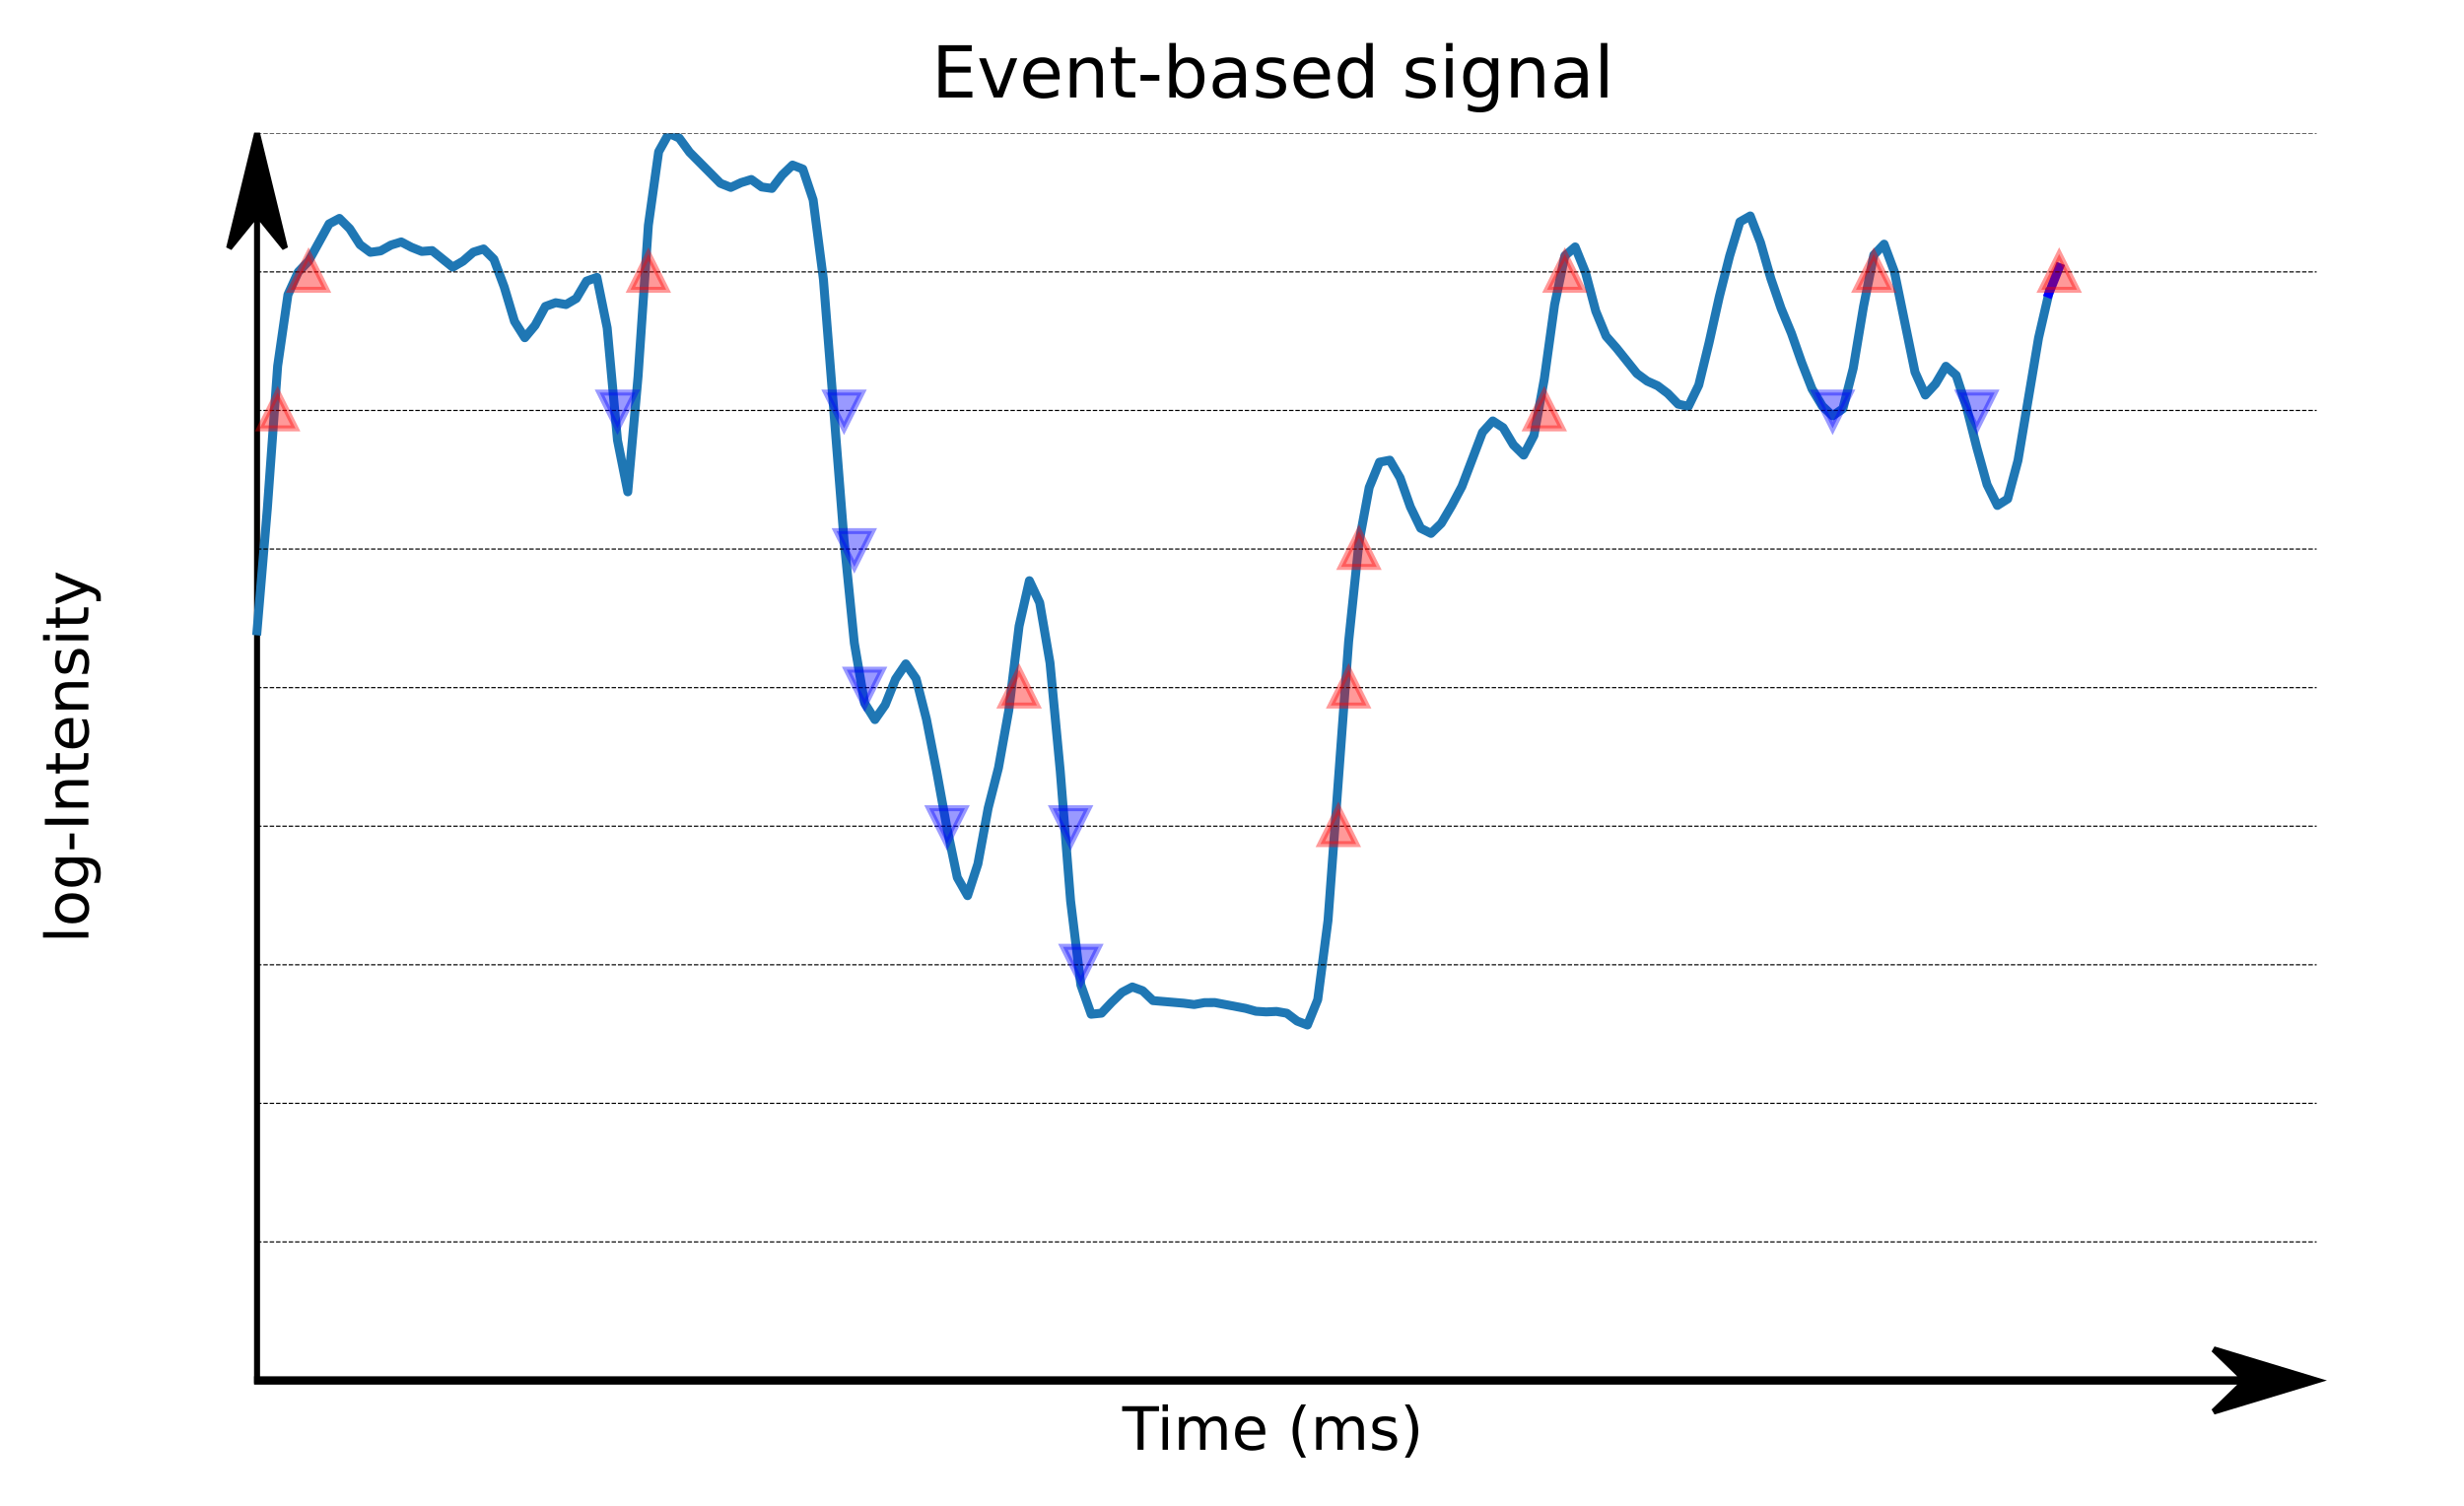
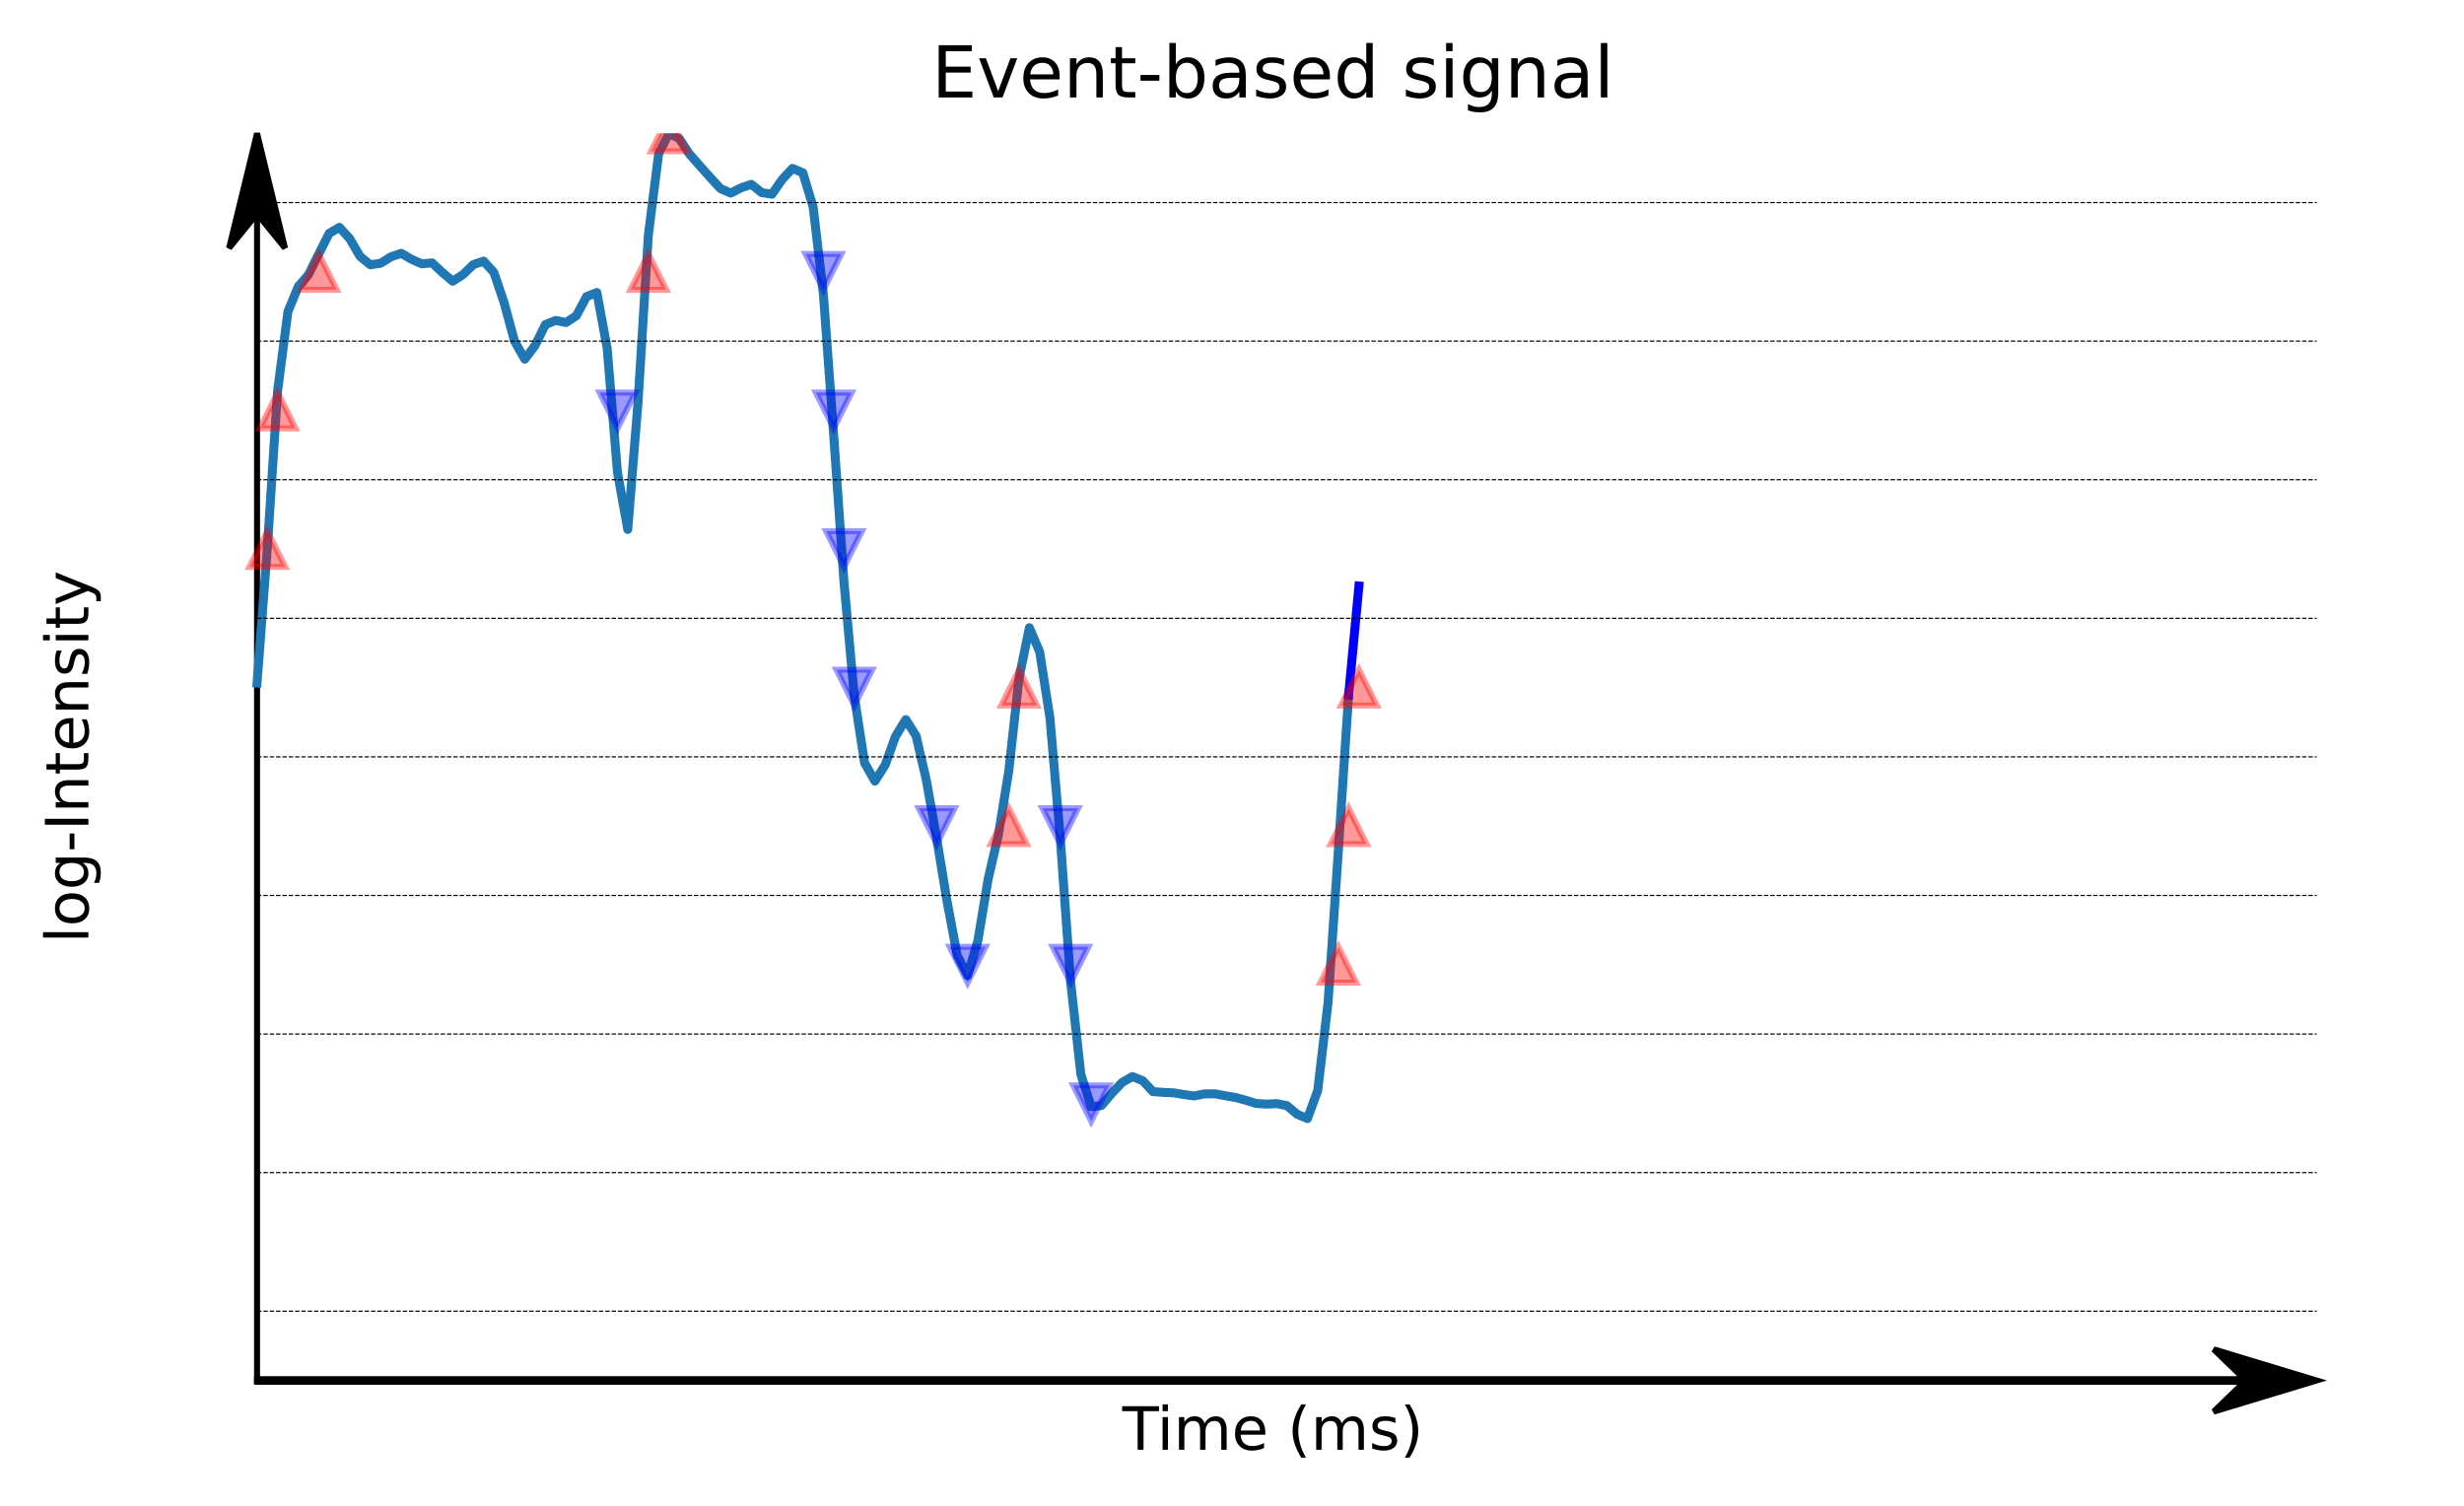
<svg xmlns="http://www.w3.org/2000/svg" xmlns:xlink="http://www.w3.org/1999/xlink" width="412.523pt" height="251.996pt" viewBox="0 0 412.523 251.996" version="1.1">
  <defs>
    <style type="text/css">*{stroke-linejoin: round; stroke-linecap: butt}</style>
  </defs>
  <g id="figure_1">
    <g id="patch_1">
      <path d="M 0 251.996  L 412.523 251.996  L 412.523 0  L 0 0  L 0 251.996  z " style="fill: none" />
    </g>
    <g id="axes_1">
      <g id="patch_2">
        <path d="M 20.878 231.118  L 405.323 231.118  L 405.323 22.318  L 20.878 22.318  L 20.878 231.118  z " style="fill: none" />
      </g>
      <g id="patch_3">
-         <path d="M 387.848 231.118  L 370.608 236.338  L 375.78 231.316  L 43.035 231.316  L 43.035 230.92  L 375.78 230.92  L 370.608 225.898  z " style="stroke: #000000; stroke-linejoin: miter" />
+         <path d="M 387.848 231.118  L 370.608 236.338  L 375.78 231.337  L 43.035 231.337  L 43.035 230.899  L 375.78 230.899  L 370.608 225.898  z " style="stroke: #000000; stroke-linejoin: miter" />
      </g>
      <g id="patch_4">
        <path d="M 43.035 22.318  L 47.717 41.54  L 43.036 35.774  L 43.036 231.118  L 43.034 231.118  L 43.034 35.774  L 38.353 41.54  z " style="stroke: #000000; stroke-linejoin: miter" />
      </g>
      <g id="matplotlib.axis_1">
        <g id="text_1">
          <g transform="translate(187.9013 242.7166) scale(0.1 -0.1)">
            <defs>
              <path id="DejaVuSans-54" d="M -19 4666  L 3928 4666  L 3928 4134  L 2272 4134  L 2272 0  L 1638 0  L 1638 4134  L -19 4134  L -19 4666  z " transform="scale(0.015625)" />
              <path id="DejaVuSans-69" d="M 603 3500  L 1178 3500  L 1178 0  L 603 0  L 603 3500  z M 603 4863  L 1178 4863  L 1178 4134  L 603 4134  L 603 4863  z " transform="scale(0.015625)" />
              <path id="DejaVuSans-6d" d="M 3328 2828  Q 3544 3216 3844 3400  Q 4144 3584 4550 3584  Q 5097 3584 5394 3201  Q 5691 2819 5691 2113  L 5691 0  L 5113 0  L 5113 2094  Q 5113 2597 4934 2840  Q 4756 3084 4391 3084  Q 3944 3084 3684 2787  Q 3425 2491 3425 1978  L 3425 0  L 2847 0  L 2847 2094  Q 2847 2600 2669 2842  Q 2491 3084 2119 3084  Q 1678 3084 1418 2786  Q 1159 2488 1159 1978  L 1159 0  L 581 0  L 581 3500  L 1159 3500  L 1159 2956  Q 1356 3278 1631 3431  Q 1906 3584 2284 3584  Q 2666 3584 2933 3390  Q 3200 3197 3328 2828  z " transform="scale(0.015625)" />
              <path id="DejaVuSans-65" d="M 3597 1894  L 3597 1613  L 953 1613  Q 991 1019 1311 708  Q 1631 397 2203 397  Q 2534 397 2845 478  Q 3156 559 3463 722  L 3463 178  Q 3153 47 2828 -22  Q 2503 -91 2169 -91  Q 1331 -91 842 396  Q 353 884 353 1716  Q 353 2575 817 3079  Q 1281 3584 2069 3584  Q 2775 3584 3186 3129  Q 3597 2675 3597 1894  z M 3022 2063  Q 3016 2534 2758 2815  Q 2500 3097 2075 3097  Q 1594 3097 1305 2825  Q 1016 2553 972 2059  L 3022 2063  z " transform="scale(0.015625)" />
              <path id="DejaVuSans-20" transform="scale(0.015625)" />
              <path id="DejaVuSans-28" d="M 1984 4856  Q 1566 4138 1362 3434  Q 1159 2731 1159 2009  Q 1159 1288 1364 580  Q 1569 -128 1984 -844  L 1484 -844  Q 1016 -109 783 600  Q 550 1309 550 2009  Q 550 2706 781 3412  Q 1013 4119 1484 4856  L 1984 4856  z " transform="scale(0.015625)" />
              <path id="DejaVuSans-73" d="M 2834 3397  L 2834 2853  Q 2591 2978 2328 3040  Q 2066 3103 1784 3103  Q 1356 3103 1142 2972  Q 928 2841 928 2578  Q 928 2378 1081 2264  Q 1234 2150 1697 2047  L 1894 2003  Q 2506 1872 2764 1633  Q 3022 1394 3022 966  Q 3022 478 2636 193  Q 2250 -91 1575 -91  Q 1294 -91 989 -36  Q 684 19 347 128  L 347 722  Q 666 556 975 473  Q 1284 391 1588 391  Q 1994 391 2212 530  Q 2431 669 2431 922  Q 2431 1156 2273 1281  Q 2116 1406 1581 1522  L 1381 1569  Q 847 1681 609 1914  Q 372 2147 372 2553  Q 372 3047 722 3315  Q 1072 3584 1716 3584  Q 2034 3584 2315 3537  Q 2597 3491 2834 3397  z " transform="scale(0.015625)" />
              <path id="DejaVuSans-29" d="M 513 4856  L 1013 4856  Q 1481 4119 1714 3412  Q 1947 2706 1947 2009  Q 1947 1309 1714 600  Q 1481 -109 1013 -844  L 513 -844  Q 928 -128 1133 580  Q 1338 1288 1338 2009  Q 1338 2731 1133 3434  Q 928 4138 513 4856  z " transform="scale(0.015625)" />
            </defs>
            <use xlink:href="#DejaVuSans-54" />
            <use xlink:href="#DejaVuSans-69" x="57.959" />
            <use xlink:href="#DejaVuSans-6d" x="85.742" />
            <use xlink:href="#DejaVuSans-65" x="183.154" />
            <use xlink:href="#DejaVuSans-20" x="244.678" />
            <use xlink:href="#DejaVuSans-28" x="276.465" />
            <use xlink:href="#DejaVuSans-6d" x="315.479" />
            <use xlink:href="#DejaVuSans-73" x="412.891" />
            <use xlink:href="#DejaVuSans-29" x="464.99" />
          </g>
        </g>
      </g>
      <g id="matplotlib.axis_2">
        <g id="text_2">
          <g transform="translate(14.79844 157.9072) rotate(-90) scale(0.1 -0.1)">
            <defs>
              <path id="DejaVuSans-6c" d="M 603 4863  L 1178 4863  L 1178 0  L 603 0  L 603 4863  z " transform="scale(0.015625)" />
              <path id="DejaVuSans-6f" d="M 1959 3097  Q 1497 3097 1228 2736  Q 959 2375 959 1747  Q 959 1119 1226 758  Q 1494 397 1959 397  Q 2419 397 2687 759  Q 2956 1122 2956 1747  Q 2956 2369 2687 2733  Q 2419 3097 1959 3097  z M 1959 3584  Q 2709 3584 3137 3096  Q 3566 2609 3566 1747  Q 3566 888 3137 398  Q 2709 -91 1959 -91  Q 1206 -91 779 398  Q 353 888 353 1747  Q 353 2609 779 3096  Q 1206 3584 1959 3584  z " transform="scale(0.015625)" />
              <path id="DejaVuSans-67" d="M 2906 1791  Q 2906 2416 2648 2759  Q 2391 3103 1925 3103  Q 1463 3103 1205 2759  Q 947 2416 947 1791  Q 947 1169 1205 825  Q 1463 481 1925 481  Q 2391 481 2648 825  Q 2906 1169 2906 1791  z M 3481 434  Q 3481 -459 3084 -895  Q 2688 -1331 1869 -1331  Q 1566 -1331 1297 -1286  Q 1028 -1241 775 -1147  L 775 -588  Q 1028 -725 1275 -790  Q 1522 -856 1778 -856  Q 2344 -856 2625 -561  Q 2906 -266 2906 331  L 2906 616  Q 2728 306 2450 153  Q 2172 0 1784 0  Q 1141 0 747 490  Q 353 981 353 1791  Q 353 2603 747 3093  Q 1141 3584 1784 3584  Q 2172 3584 2450 3431  Q 2728 3278 2906 2969  L 2906 3500  L 3481 3500  L 3481 434  z " transform="scale(0.015625)" />
              <path id="DejaVuSans-2d" d="M 313 2009  L 1997 2009  L 1997 1497  L 313 1497  L 313 2009  z " transform="scale(0.015625)" />
              <path id="DejaVuSans-49" d="M 628 4666  L 1259 4666  L 1259 0  L 628 0  L 628 4666  z " transform="scale(0.015625)" />
              <path id="DejaVuSans-6e" d="M 3513 2113  L 3513 0  L 2938 0  L 2938 2094  Q 2938 2591 2744 2837  Q 2550 3084 2163 3084  Q 1697 3084 1428 2787  Q 1159 2491 1159 1978  L 1159 0  L 581 0  L 581 3500  L 1159 3500  L 1159 2956  Q 1366 3272 1645 3428  Q 1925 3584 2291 3584  Q 2894 3584 3203 3211  Q 3513 2838 3513 2113  z " transform="scale(0.015625)" />
              <path id="DejaVuSans-74" d="M 1172 4494  L 1172 3500  L 2356 3500  L 2356 3053  L 1172 3053  L 1172 1153  Q 1172 725 1289 603  Q 1406 481 1766 481  L 2356 481  L 2356 0  L 1766 0  Q 1100 0 847 248  Q 594 497 594 1153  L 594 3053  L 172 3053  L 172 3500  L 594 3500  L 594 4494  L 1172 4494  z " transform="scale(0.015625)" />
              <path id="DejaVuSans-79" d="M 2059 -325  Q 1816 -950 1584 -1140  Q 1353 -1331 966 -1331  L 506 -1331  L 506 -850  L 844 -850  Q 1081 -850 1212 -737  Q 1344 -625 1503 -206  L 1606 56  L 191 3500  L 800 3500  L 1894 763  L 2988 3500  L 3597 3500  L 2059 -325  z " transform="scale(0.015625)" />
            </defs>
            <use xlink:href="#DejaVuSans-6c" />
            <use xlink:href="#DejaVuSans-6f" x="27.783" />
            <use xlink:href="#DejaVuSans-67" x="88.965" />
            <use xlink:href="#DejaVuSans-2d" x="152.441" />
            <use xlink:href="#DejaVuSans-49" x="188.525" />
            <use xlink:href="#DejaVuSans-6e" x="218.018" />
            <use xlink:href="#DejaVuSans-74" x="281.396" />
            <use xlink:href="#DejaVuSans-65" x="320.605" />
            <use xlink:href="#DejaVuSans-6e" x="382.129" />
            <use xlink:href="#DejaVuSans-73" x="445.508" />
            <use xlink:href="#DejaVuSans-69" x="497.607" />
            <use xlink:href="#DejaVuSans-74" x="525.391" />
            <use xlink:href="#DejaVuSans-79" x="564.6" />
          </g>
        </g>
      </g>
      <g id="line2d_1">
-         <path d="M 43.035 105.613  L 44.759 85.14  L 46.483 61.282  L 48.207 49.332  L 49.931 45.539  L 51.655 43.733  L 55.103 37.479  L 56.827 36.565  L 58.551 38.288  L 60.275 40.963  L 62 42.242  L 63.724 42.006  L 65.448 41.034  L 67.172 40.503  L 68.896 41.407  L 70.62 42.094  L 72.344 41.955  L 75.792 44.728  L 77.516 43.722  L 79.24 42.218  L 80.964 41.682  L 82.688 43.402  L 84.412 48.031  L 86.136 53.798  L 87.861 56.539  L 89.585 54.473  L 91.309 51.301  L 93.033 50.677  L 94.757 50.986  L 96.481 49.972  L 98.205 47.057  L 99.929 46.438  L 101.653 54.898  L 103.377 73.683  L 105.101 82.339  L 106.825 63.013  L 108.549 37.721  L 110.273 25.401  L 111.997 22.318  L 113.722 23.123  L 115.446 25.483  L 120.618 30.692  L 122.342 31.377  L 124.066 30.579  L 125.79 30.053  L 127.514 31.3  L 129.238 31.545  L 130.962 29.295  L 132.686 27.635  L 134.41 28.307  L 136.134 33.454  L 137.858 46.788  L 141.307 90.415  L 143.031 107.655  L 144.755 117.733  L 146.479 120.475  L 148.203 118.011  L 149.927 113.689  L 151.651 111.149  L 153.375 113.628  L 155.099 120.385  L 156.823 129.17  L 158.547 138.649  L 160.271 146.91  L 161.995 149.946  L 163.719 144.642  L 165.444 135.271  L 167.168 128.54  L 168.892 118.922  L 170.616 104.821  L 172.34 97.225  L 174.064 100.898  L 175.788 110.953  L 177.512 129.135  L 179.236 150.811  L 180.96 164.911  L 182.684 169.803  L 184.408 169.627  L 186.132 167.79  L 187.856 166.139  L 189.58 165.237  L 191.305 165.862  L 193.029 167.52  L 198.201 167.958  L 199.925 168.178  L 201.649 167.862  L 203.373 167.848  L 208.545 168.822  L 210.269 169.306  L 211.993 169.414  L 213.717 169.338  L 215.442 169.637  L 217.166 170.947  L 218.89 171.607  L 220.614 167.356  L 222.338 154.085  L 225.786 107.416  L 227.51 90.906  L 229.234 81.604  L 230.958 77.377  L 232.682 77.043  L 234.406 79.999  L 236.13 84.878  L 237.854 88.441  L 239.578 89.302  L 241.303 87.619  L 243.027 84.695  L 244.751 81.445  L 248.199 72.372  L 249.923 70.474  L 251.647 71.595  L 253.371 74.483  L 255.095 76.19  L 256.819 72.898  L 258.543 63.462  L 260.267 51.026  L 261.991 42.824  L 263.715 41.341  L 265.439 45.602  L 267.164 52.092  L 268.888 56.28  L 270.612 58.239  L 274.06 62.542  L 275.784 63.813  L 277.508 64.578  L 279.232 65.884  L 280.956 67.663  L 282.68 68.028  L 284.404 64.473  L 286.128 57.387  L 287.852 49.658  L 289.576 42.85  L 291.3 37.142  L 293.025 36.156  L 294.749 40.62  L 296.473 46.629  L 298.197 51.644  L 299.921 55.804  L 301.645 60.707  L 303.369 65.117  L 305.093 67.991  L 306.817 69.618  L 308.541 68.426  L 310.265 61.669  L 311.989 51.329  L 313.713 42.693  L 315.437 40.88  L 317.161 45.498  L 320.61 62.295  L 322.334 66.134  L 324.058 64.254  L 325.782 61.324  L 327.506 62.832  L 329.23 68.153  L 330.954 74.938  L 332.678 81.142  L 334.402 84.623  L 336.126 83.533  L 337.85 77.094  L 341.298 56.562  L 343.022 49.109  L 343.022 49.109  " clip-path="url(#p15e3a9f62a)" style="fill: none; stroke: #1f77b4; stroke-width: 1.5; stroke-linecap: square" />
+         <path d="M 43.035 114.354  L 44.759 91.733  L 46.483 65.371  L 48.207 52.168  L 49.931 47.976  L 51.655 45.981  L 53.379 42.495  L 55.103 39.07  L 56.827 38.06  L 58.551 39.964  L 60.275 42.92  L 62 44.333  L 63.724 44.072  L 65.448 42.998  L 67.172 42.411  L 68.896 43.41  L 70.62 44.169  L 72.344 44.016  L 74.068 45.624  L 75.792 47.08  L 77.516 45.969  L 79.24 44.307  L 80.964 43.714  L 82.688 45.615  L 84.412 50.729  L 86.136 57.102  L 87.861 60.131  L 89.585 57.847  L 91.309 54.342  L 93.033 53.653  L 94.757 53.995  L 96.481 52.875  L 98.205 49.653  L 99.929 48.97  L 101.653 58.318  L 103.377 79.074  L 105.101 88.638  L 106.825 67.284  L 108.549 39.338  L 110.273 25.725  L 111.997 22.318  L 113.722 23.207  L 115.446 25.815  L 117.17 27.763  L 118.894 29.7  L 120.618 31.571  L 122.342 32.328  L 124.066 31.446  L 125.79 30.865  L 127.514 32.243  L 129.238 32.513  L 130.962 30.028  L 132.686 28.193  L 134.41 28.935  L 136.134 34.623  L 137.858 49.356  L 139.583 72.943  L 141.307 97.561  L 143.031 116.611  L 144.755 127.747  L 146.479 130.776  L 148.203 128.055  L 149.927 123.279  L 151.651 120.472  L 153.375 123.211  L 155.099 130.677  L 156.823 140.385  L 158.547 150.858  L 160.271 159.987  L 161.995 163.34  L 163.719 157.481  L 165.444 147.126  L 167.168 139.689  L 168.892 129.06  L 170.616 113.48  L 172.34 105.086  L 174.064 109.145  L 175.788 120.255  L 177.512 140.346  L 179.236 164.297  L 180.96 179.877  L 182.684 185.282  L 184.408 185.088  L 186.132 183.057  L 187.856 181.233  L 189.58 180.236  L 191.305 180.928  L 193.029 182.759  L 194.753 182.883  L 196.477 182.962  L 198.201 183.243  L 199.925 183.487  L 201.649 183.138  L 203.373 183.122  L 205.097 183.441  L 206.821 183.729  L 208.545 184.198  L 210.269 184.732  L 211.993 184.851  L 213.717 184.768  L 215.442 185.098  L 217.166 186.546  L 218.89 187.275  L 220.614 182.577  L 222.338 167.914  L 224.062 142.503  L 225.786 116.347  " clip-path="url(#p61bac7e43f)" style="fill: none; stroke: #1f77b4; stroke-width: 1.5; stroke-linecap: square" />
      </g>
      <g id="line2d_2">
-         <path d="M 343.022 49.109  L 344.747 44.803  " clip-path="url(#p15e3a9f62a)" style="fill: none; stroke: #0000ff; stroke-width: 1.5; stroke-linecap: square" />
+         <path d="M 225.786 116.347  L 227.51 98.104  " clip-path="url(#p61bac7e43f)" style="fill: none; stroke: #0000ff; stroke-width: 1.5; stroke-linecap: square" />
      </g>
      <g id="line2d_3">
-         <path d="M 43.035 231.118  L 387.848 231.118  " clip-path="url(#p15e3a9f62a)" style="fill: none; stroke-dasharray: 0.74,0.32; stroke-dashoffset: 0; stroke: #000000; stroke-width: 0.2" />
+         <path d="M 43.035 219.518  L 387.848 219.518  " clip-path="url(#p61bac7e43f)" style="fill: none; stroke-dasharray: 0.74,0.32; stroke-dashoffset: 0; stroke: #000000; stroke-width: 0.2" />
      </g>
      <g id="line2d_4">
-         <path d="M 43.035 207.918  L 387.848 207.918  " clip-path="url(#p15e3a9f62a)" style="fill: none; stroke-dasharray: 0.74,0.32; stroke-dashoffset: 0; stroke: #000000; stroke-width: 0.2" />
+         <path d="M 43.035 196.318  L 387.848 196.318  " clip-path="url(#p61bac7e43f)" style="fill: none; stroke-dasharray: 0.74,0.32; stroke-dashoffset: 0; stroke: #000000; stroke-width: 0.2" />
      </g>
      <g id="line2d_5">
-         <path d="M 43.035 184.718  L 387.848 184.718  " clip-path="url(#p15e3a9f62a)" style="fill: none; stroke-dasharray: 0.74,0.32; stroke-dashoffset: 0; stroke: #000000; stroke-width: 0.2" />
+         <path d="M 43.035 173.118  L 387.848 173.118  " clip-path="url(#p61bac7e43f)" style="fill: none; stroke-dasharray: 0.74,0.32; stroke-dashoffset: 0; stroke: #000000; stroke-width: 0.2" />
      </g>
      <g id="line2d_6">
-         <path d="M 43.035 161.518  L 387.848 161.518  " clip-path="url(#p15e3a9f62a)" style="fill: none; stroke-dasharray: 0.74,0.32; stroke-dashoffset: 0; stroke: #000000; stroke-width: 0.2" />
+         <path d="M 43.035 149.918  L 387.848 149.918  " clip-path="url(#p61bac7e43f)" style="fill: none; stroke-dasharray: 0.74,0.32; stroke-dashoffset: 0; stroke: #000000; stroke-width: 0.2" />
      </g>
      <g id="line2d_7">
-         <path d="M 43.035 138.318  L 387.848 138.318  " clip-path="url(#p15e3a9f62a)" style="fill: none; stroke-dasharray: 0.74,0.32; stroke-dashoffset: 0; stroke: #000000; stroke-width: 0.2" />
+         <path d="M 43.035 126.718  L 387.848 126.718  " clip-path="url(#p61bac7e43f)" style="fill: none; stroke-dasharray: 0.74,0.32; stroke-dashoffset: 0; stroke: #000000; stroke-width: 0.2" />
      </g>
      <g id="line2d_8">
-         <path d="M 43.035 115.118  L 387.848 115.118  " clip-path="url(#p15e3a9f62a)" style="fill: none; stroke-dasharray: 0.74,0.32; stroke-dashoffset: 0; stroke: #000000; stroke-width: 0.2" />
+         <path d="M 43.035 103.518  L 387.848 103.518  " clip-path="url(#p61bac7e43f)" style="fill: none; stroke-dasharray: 0.74,0.32; stroke-dashoffset: 0; stroke: #000000; stroke-width: 0.2" />
      </g>
      <g id="line2d_9">
-         <path d="M 43.035 91.918  L 387.848 91.918  " clip-path="url(#p15e3a9f62a)" style="fill: none; stroke-dasharray: 0.74,0.32; stroke-dashoffset: 0; stroke: #000000; stroke-width: 0.2" />
+         <path d="M 43.035 80.318  L 387.848 80.318  " clip-path="url(#p61bac7e43f)" style="fill: none; stroke-dasharray: 0.74,0.32; stroke-dashoffset: 0; stroke: #000000; stroke-width: 0.2" />
      </g>
      <g id="line2d_10">
-         <path d="M 43.035 68.718  L 387.848 68.718  " clip-path="url(#p15e3a9f62a)" style="fill: none; stroke-dasharray: 0.74,0.32; stroke-dashoffset: 0; stroke: #000000; stroke-width: 0.2" />
+         <path d="M 43.035 57.118  L 387.848 57.118  " clip-path="url(#p61bac7e43f)" style="fill: none; stroke-dasharray: 0.74,0.32; stroke-dashoffset: 0; stroke: #000000; stroke-width: 0.2" />
      </g>
      <g id="line2d_11">
-         <path d="M 43.035 45.518  L 387.848 45.518  " clip-path="url(#p15e3a9f62a)" style="fill: none; stroke-dasharray: 0.74,0.32; stroke-dashoffset: 0; stroke: #000000; stroke-width: 0.2" />
+         <path d="M 43.035 33.918  L 387.848 33.918  " clip-path="url(#p61bac7e43f)" style="fill: none; stroke-dasharray: 0.74,0.32; stroke-dashoffset: 0; stroke: #000000; stroke-width: 0.2" />
      </g>
      <g id="line2d_12">
-         <path d="M 43.035 22.318  L 387.848 22.318  " clip-path="url(#p15e3a9f62a)" style="fill: none; stroke-dasharray: 0.74,0.32; stroke-dashoffset: 0; stroke: #000000; stroke-width: 0.2" />
+         <defs>
+           <path id="m3d1a91125a" d="M 0 -3  L -3 3  L 3 3  z " style="stroke: #ff0000; stroke-opacity: 0.4; stroke-linejoin: miter" />
+         </defs>
+         <g clip-path="url(#p61bac7e43f)">
+           <use xlink:href="#m3d1a91125a" x="44.759" y="91.918" style="fill: #ff0000; fill-opacity: 0.4; stroke: #ff0000; stroke-opacity: 0.4; stroke-linejoin: miter" />
+         </g>
      </g>
      <g id="line2d_13">
-         <defs>
-           <path id="m53ecbdfe48" d="M 0 -3  L -3 3  L 3 3  z " style="stroke: #ff0000; stroke-opacity: 0.4; stroke-linejoin: miter" />
-         </defs>
-         <g clip-path="url(#p15e3a9f62a)">
-           <use xlink:href="#m53ecbdfe48" x="46.483" y="68.718" style="fill: #ff0000; fill-opacity: 0.4; stroke: #ff0000; stroke-opacity: 0.4; stroke-linejoin: miter" />
+         <g clip-path="url(#p61bac7e43f)">
+           <use xlink:href="#m3d1a91125a" x="46.483" y="68.718" style="fill: #ff0000; fill-opacity: 0.4; stroke: #ff0000; stroke-opacity: 0.4; stroke-linejoin: miter" />
        </g>
      </g>
      <g id="line2d_14">
-         <g clip-path="url(#p15e3a9f62a)">
-           <use xlink:href="#m53ecbdfe48" x="51.655" y="45.518" style="fill: #ff0000; fill-opacity: 0.4; stroke: #ff0000; stroke-opacity: 0.4; stroke-linejoin: miter" />
+         <g clip-path="url(#p61bac7e43f)">
+           <use xlink:href="#m3d1a91125a" x="53.379" y="45.518" style="fill: #ff0000; fill-opacity: 0.4; stroke: #ff0000; stroke-opacity: 0.4; stroke-linejoin: miter" />
        </g>
      </g>
      <g id="line2d_15">
        <defs>
-           <path id="m75f5e18dd7" d="M -0 3  L 3 -3  L -3 -3  z " style="stroke: #0000ff; stroke-opacity: 0.4; stroke-linejoin: miter" />
+           <path id="mbb1579178a" d="M -0 3  L 3 -3  L -3 -3  z " style="stroke: #0000ff; stroke-opacity: 0.4; stroke-linejoin: miter" />
        </defs>
-         <g clip-path="url(#p15e3a9f62a)">
-           <use xlink:href="#m75f5e18dd7" x="103.377" y="68.718" style="fill: #0000ff; fill-opacity: 0.4; stroke: #0000ff; stroke-opacity: 0.4; stroke-linejoin: miter" />
+         <g clip-path="url(#p61bac7e43f)">
+           <use xlink:href="#mbb1579178a" x="103.377" y="68.718" style="fill: #0000ff; fill-opacity: 0.4; stroke: #0000ff; stroke-opacity: 0.4; stroke-linejoin: miter" />
        </g>
      </g>
      <g id="line2d_16">
-         <g clip-path="url(#p15e3a9f62a)">
-           <use xlink:href="#m53ecbdfe48" x="108.549" y="45.518" style="fill: #ff0000; fill-opacity: 0.4; stroke: #ff0000; stroke-opacity: 0.4; stroke-linejoin: miter" />
+         <g clip-path="url(#p61bac7e43f)">
+           <use xlink:href="#m3d1a91125a" x="108.549" y="45.518" style="fill: #ff0000; fill-opacity: 0.4; stroke: #ff0000; stroke-opacity: 0.4; stroke-linejoin: miter" />
        </g>
      </g>
      <g id="line2d_17">
-         <g clip-path="url(#p15e3a9f62a)">
-           <use xlink:href="#m75f5e18dd7" x="141.307" y="68.718" style="fill: #0000ff; fill-opacity: 0.4; stroke: #0000ff; stroke-opacity: 0.4; stroke-linejoin: miter" />
+         <g clip-path="url(#p61bac7e43f)">
+           <use xlink:href="#m3d1a91125a" x="111.997" y="22.318" style="fill: #ff0000; fill-opacity: 0.4; stroke: #ff0000; stroke-opacity: 0.4; stroke-linejoin: miter" />
        </g>
      </g>
      <g id="line2d_18">
-         <g clip-path="url(#p15e3a9f62a)">
-           <use xlink:href="#m75f5e18dd7" x="143.031" y="91.918" style="fill: #0000ff; fill-opacity: 0.4; stroke: #0000ff; stroke-opacity: 0.4; stroke-linejoin: miter" />
+         <g clip-path="url(#p61bac7e43f)">
+           <use xlink:href="#mbb1579178a" x="137.858" y="45.518" style="fill: #0000ff; fill-opacity: 0.4; stroke: #0000ff; stroke-opacity: 0.4; stroke-linejoin: miter" />
        </g>
      </g>
      <g id="line2d_19">
-         <g clip-path="url(#p15e3a9f62a)">
-           <use xlink:href="#m75f5e18dd7" x="144.755" y="115.118" style="fill: #0000ff; fill-opacity: 0.4; stroke: #0000ff; stroke-opacity: 0.4; stroke-linejoin: miter" />
+         <g clip-path="url(#p61bac7e43f)">
+           <use xlink:href="#mbb1579178a" x="139.583" y="68.718" style="fill: #0000ff; fill-opacity: 0.4; stroke: #0000ff; stroke-opacity: 0.4; stroke-linejoin: miter" />
        </g>
      </g>
      <g id="line2d_20">
-         <g clip-path="url(#p15e3a9f62a)">
-           <use xlink:href="#m75f5e18dd7" x="158.547" y="138.318" style="fill: #0000ff; fill-opacity: 0.4; stroke: #0000ff; stroke-opacity: 0.4; stroke-linejoin: miter" />
+         <g clip-path="url(#p61bac7e43f)">
+           <use xlink:href="#mbb1579178a" x="141.307" y="91.918" style="fill: #0000ff; fill-opacity: 0.4; stroke: #0000ff; stroke-opacity: 0.4; stroke-linejoin: miter" />
        </g>
      </g>
      <g id="line2d_21">
-         <g clip-path="url(#p15e3a9f62a)">
-           <use xlink:href="#m53ecbdfe48" x="170.616" y="115.118" style="fill: #ff0000; fill-opacity: 0.4; stroke: #ff0000; stroke-opacity: 0.4; stroke-linejoin: miter" />
+         <g clip-path="url(#p61bac7e43f)">
+           <use xlink:href="#mbb1579178a" x="143.031" y="115.118" style="fill: #0000ff; fill-opacity: 0.4; stroke: #0000ff; stroke-opacity: 0.4; stroke-linejoin: miter" />
        </g>
      </g>
      <g id="line2d_22">
-         <g clip-path="url(#p15e3a9f62a)">
-           <use xlink:href="#m75f5e18dd7" x="179.236" y="138.318" style="fill: #0000ff; fill-opacity: 0.4; stroke: #0000ff; stroke-opacity: 0.4; stroke-linejoin: miter" />
+         <g clip-path="url(#p61bac7e43f)">
+           <use xlink:href="#mbb1579178a" x="156.823" y="138.318" style="fill: #0000ff; fill-opacity: 0.4; stroke: #0000ff; stroke-opacity: 0.4; stroke-linejoin: miter" />
        </g>
      </g>
      <g id="line2d_23">
-         <g clip-path="url(#p15e3a9f62a)">
-           <use xlink:href="#m75f5e18dd7" x="180.96" y="161.518" style="fill: #0000ff; fill-opacity: 0.4; stroke: #0000ff; stroke-opacity: 0.4; stroke-linejoin: miter" />
+         <g clip-path="url(#p61bac7e43f)">
+           <use xlink:href="#mbb1579178a" x="161.995" y="161.518" style="fill: #0000ff; fill-opacity: 0.4; stroke: #0000ff; stroke-opacity: 0.4; stroke-linejoin: miter" />
        </g>
      </g>
      <g id="line2d_24">
-         <g clip-path="url(#p15e3a9f62a)">
-           <use xlink:href="#m53ecbdfe48" x="224.062" y="138.318" style="fill: #ff0000; fill-opacity: 0.4; stroke: #ff0000; stroke-opacity: 0.4; stroke-linejoin: miter" />
+         <g clip-path="url(#p61bac7e43f)">
+           <use xlink:href="#m3d1a91125a" x="168.892" y="138.318" style="fill: #ff0000; fill-opacity: 0.4; stroke: #ff0000; stroke-opacity: 0.4; stroke-linejoin: miter" />
        </g>
      </g>
      <g id="line2d_25">
-         <g clip-path="url(#p15e3a9f62a)">
-           <use xlink:href="#m53ecbdfe48" x="225.786" y="115.118" style="fill: #ff0000; fill-opacity: 0.4; stroke: #ff0000; stroke-opacity: 0.4; stroke-linejoin: miter" />
+         <g clip-path="url(#p61bac7e43f)">
+           <use xlink:href="#m3d1a91125a" x="170.616" y="115.118" style="fill: #ff0000; fill-opacity: 0.4; stroke: #ff0000; stroke-opacity: 0.4; stroke-linejoin: miter" />
        </g>
      </g>
      <g id="line2d_26">
-         <g clip-path="url(#p15e3a9f62a)">
-           <use xlink:href="#m53ecbdfe48" x="227.51" y="91.918" style="fill: #ff0000; fill-opacity: 0.4; stroke: #ff0000; stroke-opacity: 0.4; stroke-linejoin: miter" />
+         <g clip-path="url(#p61bac7e43f)">
+           <use xlink:href="#mbb1579178a" x="177.512" y="138.318" style="fill: #0000ff; fill-opacity: 0.4; stroke: #0000ff; stroke-opacity: 0.4; stroke-linejoin: miter" />
        </g>
      </g>
      <g id="line2d_27">
-         <g clip-path="url(#p15e3a9f62a)">
-           <use xlink:href="#m53ecbdfe48" x="258.543" y="68.718" style="fill: #ff0000; fill-opacity: 0.4; stroke: #ff0000; stroke-opacity: 0.4; stroke-linejoin: miter" />
+         <g clip-path="url(#p61bac7e43f)">
+           <use xlink:href="#mbb1579178a" x="179.236" y="161.518" style="fill: #0000ff; fill-opacity: 0.4; stroke: #0000ff; stroke-opacity: 0.4; stroke-linejoin: miter" />
        </g>
      </g>
      <g id="line2d_28">
-         <g clip-path="url(#p15e3a9f62a)">
-           <use xlink:href="#m53ecbdfe48" x="261.991" y="45.518" style="fill: #ff0000; fill-opacity: 0.4; stroke: #ff0000; stroke-opacity: 0.4; stroke-linejoin: miter" />
+         <g clip-path="url(#p61bac7e43f)">
+           <use xlink:href="#mbb1579178a" x="182.684" y="184.718" style="fill: #0000ff; fill-opacity: 0.4; stroke: #0000ff; stroke-opacity: 0.4; stroke-linejoin: miter" />
        </g>
      </g>
      <g id="line2d_29">
-         <g clip-path="url(#p15e3a9f62a)">
-           <use xlink:href="#m75f5e18dd7" x="306.817" y="68.718" style="fill: #0000ff; fill-opacity: 0.4; stroke: #0000ff; stroke-opacity: 0.4; stroke-linejoin: miter" />
+         <g clip-path="url(#p61bac7e43f)">
+           <use xlink:href="#m3d1a91125a" x="224.062" y="161.518" style="fill: #ff0000; fill-opacity: 0.4; stroke: #ff0000; stroke-opacity: 0.4; stroke-linejoin: miter" />
        </g>
      </g>
      <g id="line2d_30">
-         <g clip-path="url(#p15e3a9f62a)">
-           <use xlink:href="#m53ecbdfe48" x="313.713" y="45.518" style="fill: #ff0000; fill-opacity: 0.4; stroke: #ff0000; stroke-opacity: 0.4; stroke-linejoin: miter" />
+         <g clip-path="url(#p61bac7e43f)">
+           <use xlink:href="#m3d1a91125a" x="225.786" y="138.318" style="fill: #ff0000; fill-opacity: 0.4; stroke: #ff0000; stroke-opacity: 0.4; stroke-linejoin: miter" />
        </g>
      </g>
      <g id="line2d_31">
-         <g clip-path="url(#p15e3a9f62a)">
-           <use xlink:href="#m75f5e18dd7" x="330.954" y="68.718" style="fill: #0000ff; fill-opacity: 0.4; stroke: #0000ff; stroke-opacity: 0.4; stroke-linejoin: miter" />
-         </g>
-       </g>
-       <g id="line2d_32">
-         <g clip-path="url(#p15e3a9f62a)">
-           <use xlink:href="#m53ecbdfe48" x="344.747" y="45.518" style="fill: #ff0000; fill-opacity: 0.4; stroke: #ff0000; stroke-opacity: 0.4; stroke-linejoin: miter" />
+         <g clip-path="url(#p61bac7e43f)">
+           <use xlink:href="#m3d1a91125a" x="227.51" y="115.118" style="fill: #ff0000; fill-opacity: 0.4; stroke: #ff0000; stroke-opacity: 0.4; stroke-linejoin: miter" />
        </g>
      </g>
      <g id="text_3">
        <g transform="translate(155.9796 16.31812) scale(0.12 -0.12)">
          <defs>
            <path id="DejaVuSans-45" d="M 628 4666  L 3578 4666  L 3578 4134  L 1259 4134  L 1259 2753  L 3481 2753  L 3481 2222  L 1259 2222  L 1259 531  L 3634 531  L 3634 0  L 628 0  L 628 4666  z " transform="scale(0.015625)" />
            <path id="DejaVuSans-76" d="M 191 3500  L 800 3500  L 1894 563  L 2988 3500  L 3597 3500  L 2284 0  L 1503 0  L 191 3500  z " transform="scale(0.015625)" />
            <path id="DejaVuSans-62" d="M 3116 1747  Q 3116 2381 2855 2742  Q 2594 3103 2138 3103  Q 1681 3103 1420 2742  Q 1159 2381 1159 1747  Q 1159 1113 1420 752  Q 1681 391 2138 391  Q 2594 391 2855 752  Q 3116 1113 3116 1747  z M 1159 2969  Q 1341 3281 1617 3432  Q 1894 3584 2278 3584  Q 2916 3584 3314 3078  Q 3713 2572 3713 1747  Q 3713 922 3314 415  Q 2916 -91 2278 -91  Q 1894 -91 1617 61  Q 1341 213 1159 525  L 1159 0  L 581 0  L 581 4863  L 1159 4863  L 1159 2969  z " transform="scale(0.015625)" />
            <path id="DejaVuSans-61" d="M 2194 1759  Q 1497 1759 1228 1600  Q 959 1441 959 1056  Q 959 750 1161 570  Q 1363 391 1709 391  Q 2188 391 2477 730  Q 2766 1069 2766 1631  L 2766 1759  L 2194 1759  z M 3341 1997  L 3341 0  L 2766 0  L 2766 531  Q 2569 213 2275 61  Q 1981 -91 1556 -91  Q 1019 -91 701 211  Q 384 513 384 1019  Q 384 1609 779 1909  Q 1175 2209 1959 2209  L 2766 2209  L 2766 2266  Q 2766 2663 2505 2880  Q 2244 3097 1772 3097  Q 1472 3097 1187 3025  Q 903 2953 641 2809  L 641 3341  Q 956 3463 1253 3523  Q 1550 3584 1831 3584  Q 2591 3584 2966 3190  Q 3341 2797 3341 1997  z " transform="scale(0.015625)" />
            <path id="DejaVuSans-64" d="M 2906 2969  L 2906 4863  L 3481 4863  L 3481 0  L 2906 0  L 2906 525  Q 2725 213 2448 61  Q 2172 -91 1784 -91  Q 1150 -91 751 415  Q 353 922 353 1747  Q 353 2572 751 3078  Q 1150 3584 1784 3584  Q 2172 3584 2448 3432  Q 2725 3281 2906 2969  z M 947 1747  Q 947 1113 1208 752  Q 1469 391 1925 391  Q 2381 391 2643 752  Q 2906 1113 2906 1747  Q 2906 2381 2643 2742  Q 2381 3103 1925 3103  Q 1469 3103 1208 2742  Q 947 2381 947 1747  z " transform="scale(0.015625)" />
          </defs>
          <use xlink:href="#DejaVuSans-45" />
          <use xlink:href="#DejaVuSans-76" x="63.184" />
          <use xlink:href="#DejaVuSans-65" x="122.363" />
          <use xlink:href="#DejaVuSans-6e" x="183.887" />
          <use xlink:href="#DejaVuSans-74" x="247.266" />
          <use xlink:href="#DejaVuSans-2d" x="286.475" />
          <use xlink:href="#DejaVuSans-62" x="322.559" />
          <use xlink:href="#DejaVuSans-61" x="386.035" />
          <use xlink:href="#DejaVuSans-73" x="447.314" />
          <use xlink:href="#DejaVuSans-65" x="499.414" />
          <use xlink:href="#DejaVuSans-64" x="560.938" />
          <use xlink:href="#DejaVuSans-20" x="624.414" />
          <use xlink:href="#DejaVuSans-73" x="656.201" />
          <use xlink:href="#DejaVuSans-69" x="708.301" />
          <use xlink:href="#DejaVuSans-67" x="736.084" />
          <use xlink:href="#DejaVuSans-6e" x="799.561" />
          <use xlink:href="#DejaVuSans-61" x="862.939" />
          <use xlink:href="#DejaVuSans-6c" x="924.219" />
        </g>
      </g>
    </g>
  </g>
  <defs>
-     <clipPath id="p15e3a9f62a">
+     <clipPath id="p61bac7e43f">
      <rect x="20.878" y="22.318" width="384.445" height="208.8" />
    </clipPath>
  </defs>
</svg>
